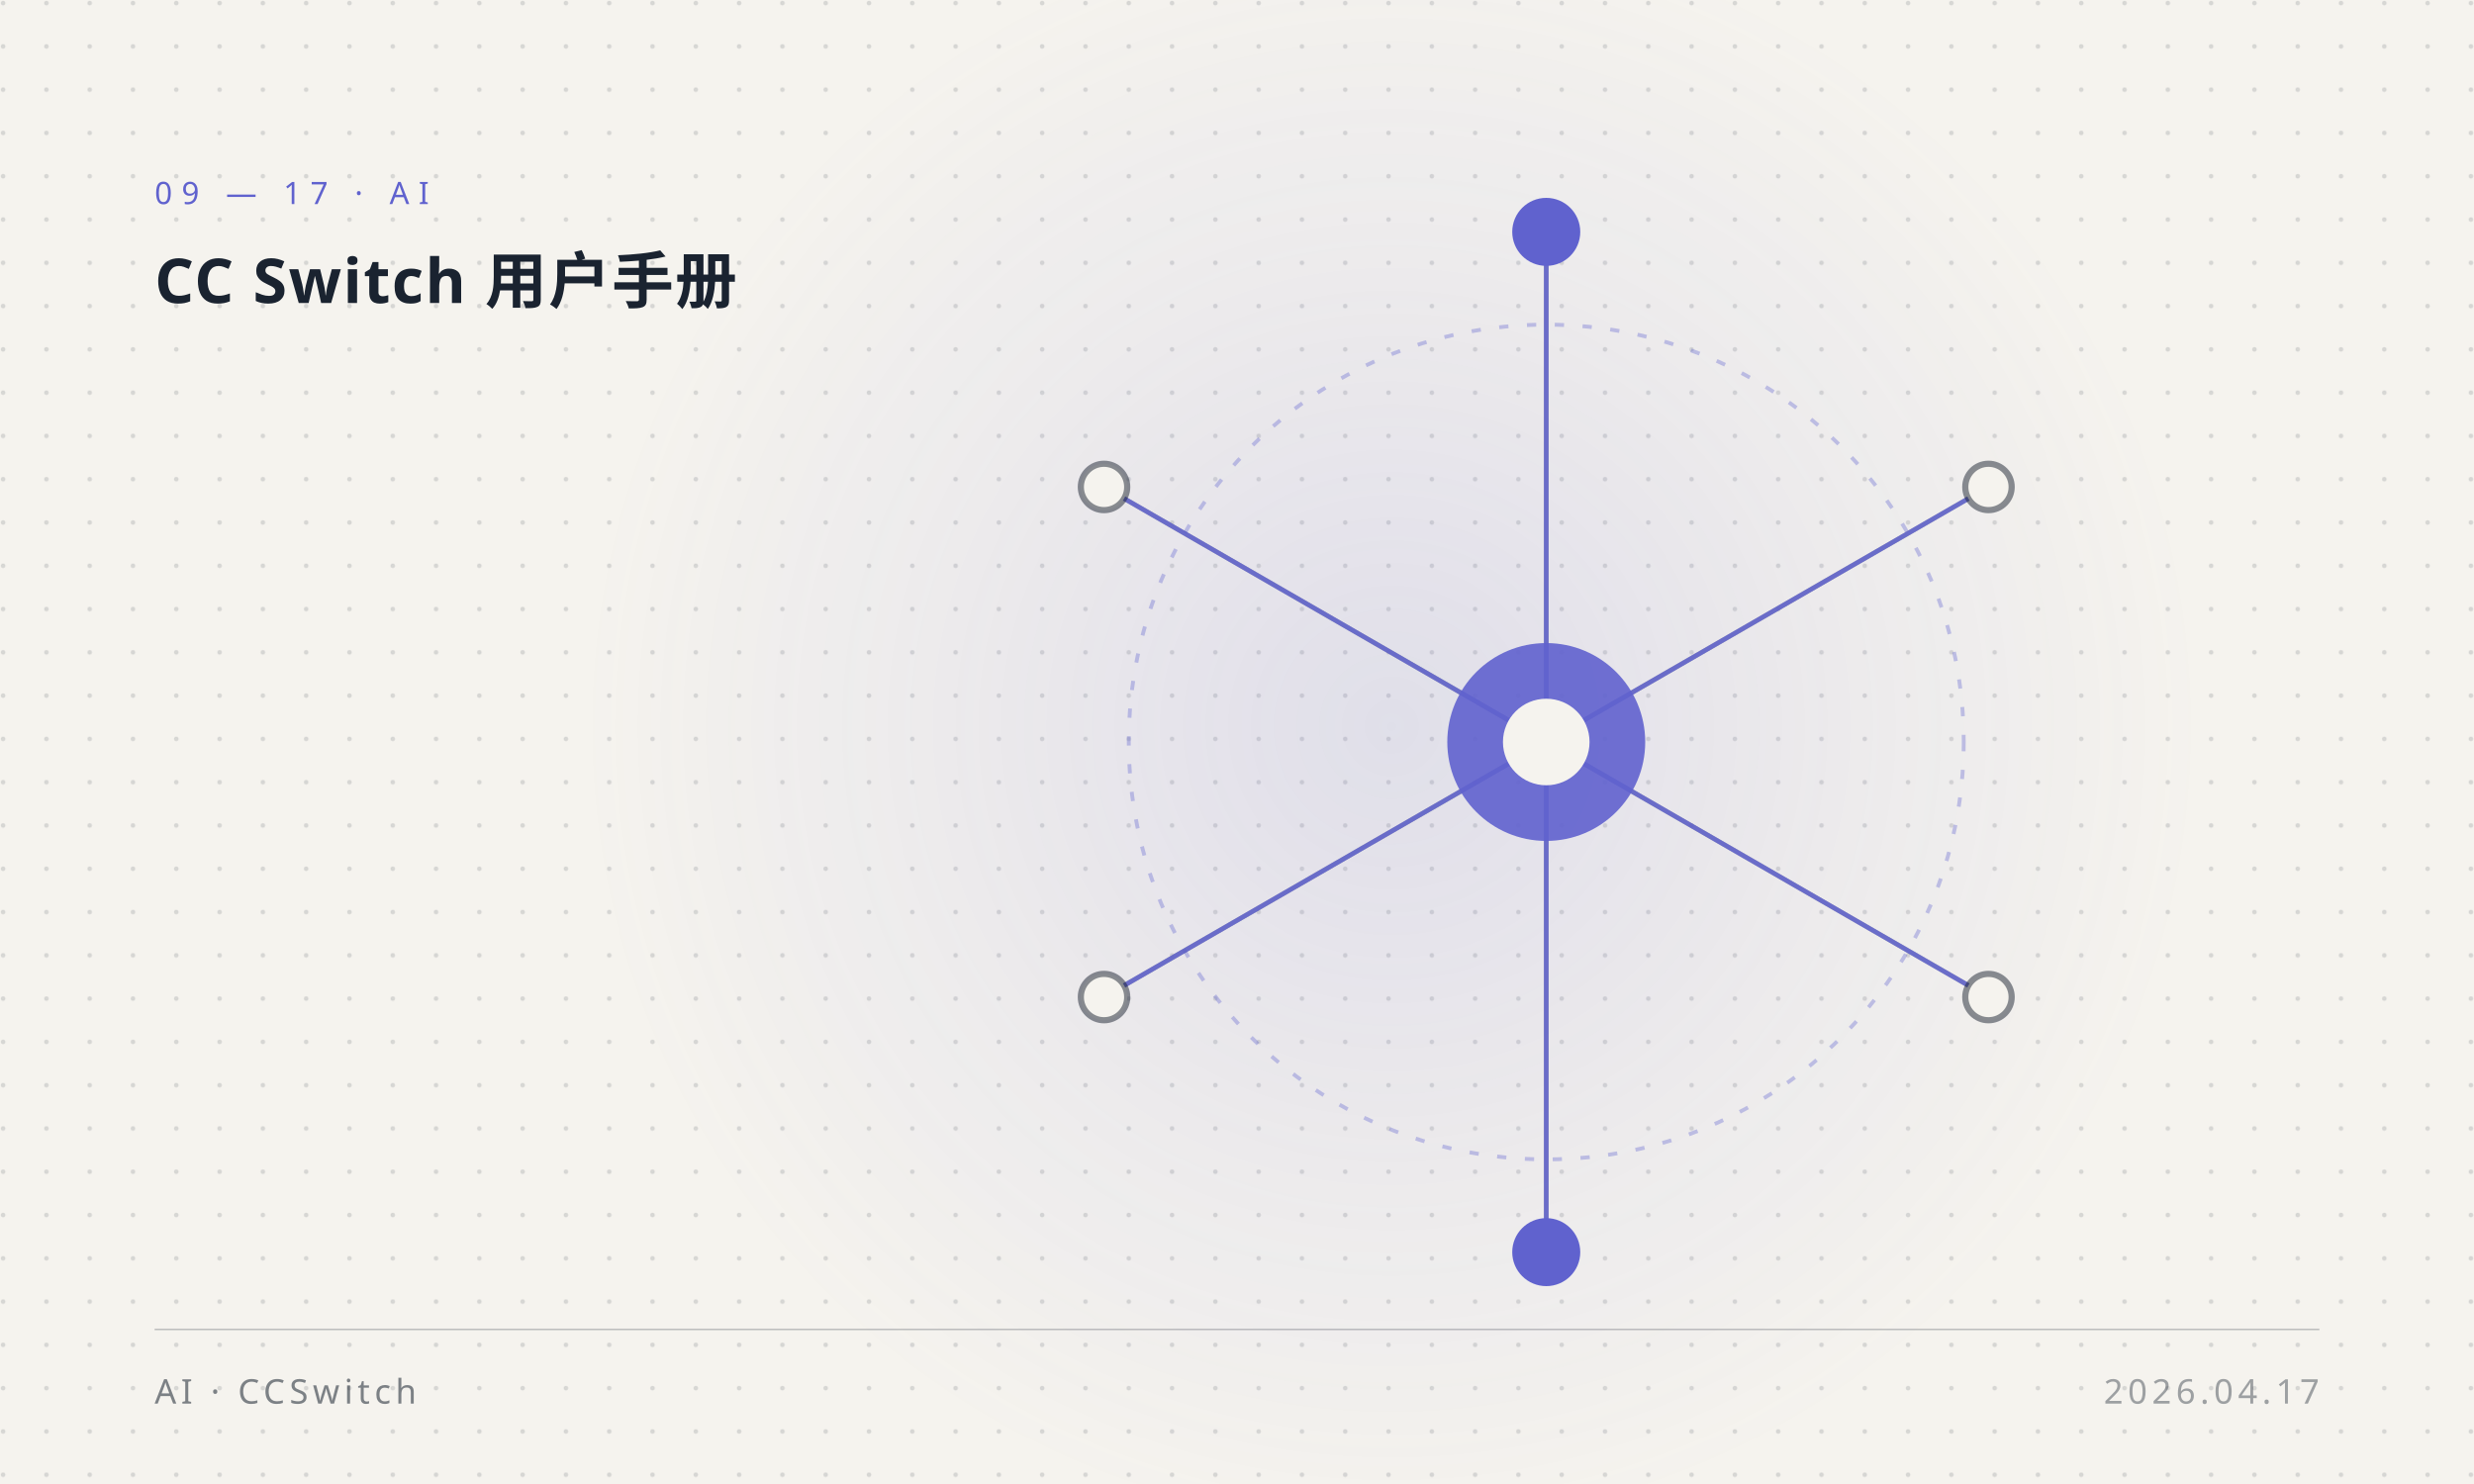
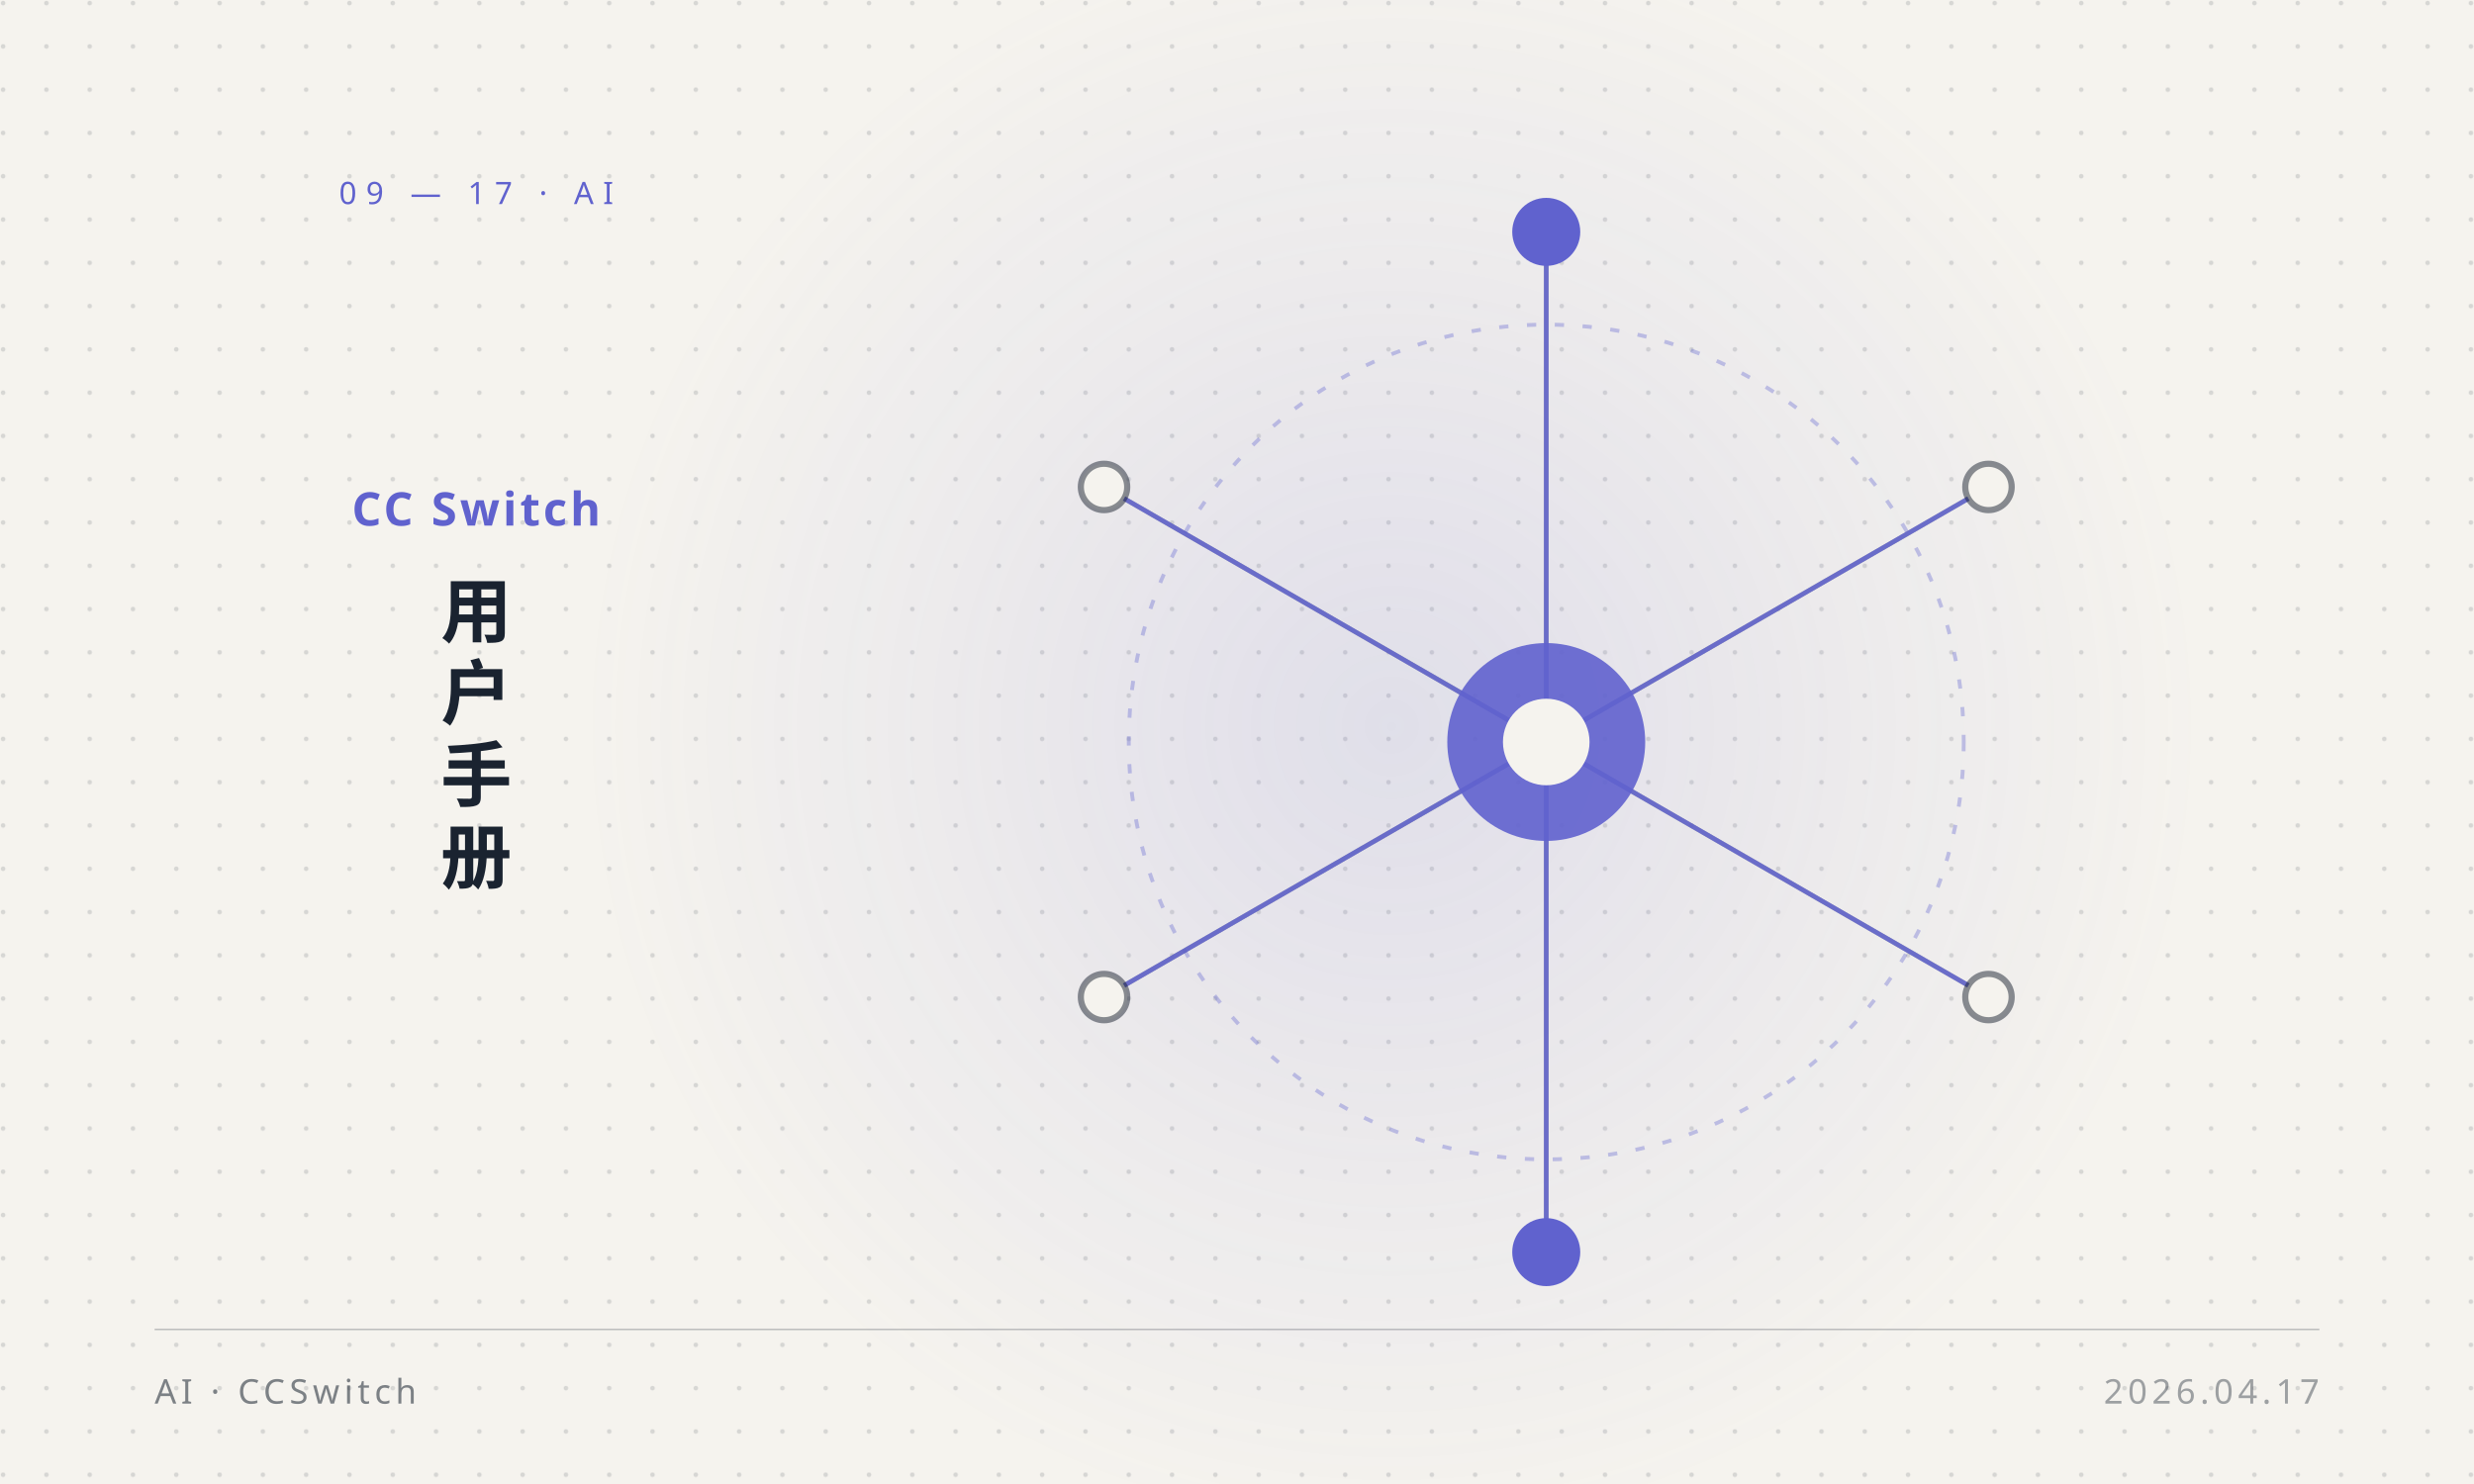
<svg xmlns="http://www.w3.org/2000/svg" width="1600" height="960" viewBox="0 0 1600 960" role="img" aria-label="CC Switch 用户手册 封面">
  <style>
    @media (prefers-reduced-motion: no-preference) {
      .flow { stroke-dasharray: 24 150; animation: flow 2.6s linear infinite; }
      .breathe { animation: breathe 3.2s ease-in-out infinite; }
      .breathe.d2 { animation-delay: 0.8s; }
      .breathe.d3 { animation-delay: 1.6s; }
    }
    @keyframes flow { from { stroke-dashoffset: 88; } to { stroke-dashoffset: 0; } }
    @keyframes breathe { 0%, 100% { opacity: 0.45; } 50% { opacity: 1; } }
  </style>
  <defs>
    <pattern id="dots" width="28" height="28" patternUnits="userSpaceOnUse">
      <circle cx="2" cy="2" r="1.5" fill="#1a2330" opacity="0.14" />
    </pattern>
    <radialGradient id="glow" cx="0.5" cy="0.5" r="0.5">
      <stop offset="0" stop-color="#6062ce" stop-opacity="0.14" />
      <stop offset="1" stop-color="#6062ce" stop-opacity="0" />
    </radialGradient>
  </defs>
  <rect width="1600" height="960" fill="#f5f3ee" />
  <rect width="1600" height="960" fill="url(#dots)" />
  <circle cx="900" cy="470" r="520" fill="url(#glow)" class="breathe" />
  <g>
    <circle cx="1000" cy="480" r="270" fill="none" stroke="#6062ce" stroke-width="2.5" stroke-opacity="0.35" stroke-dasharray="6 12" />
    <line x1="1000" y1="480" x2="1000" y2="150" stroke="#1a2330" stroke-width="3" stroke-opacity="0.32" />
    <line class="flow" x1="1000" y1="480" x2="1000" y2="150" stroke="#6062ce" stroke-width="3" stroke-opacity="0.85" />
    <line x1="1000" y1="480" x2="1286" y2="315" stroke="#1a2330" stroke-width="3" stroke-opacity="0.32" />
    <line class="flow" x1="1000" y1="480" x2="1286" y2="315" stroke="#6062ce" stroke-width="3" stroke-opacity="0.85" />
    <line x1="1000" y1="480" x2="1286" y2="645" stroke="#1a2330" stroke-width="3" stroke-opacity="0.32" />
    <line class="flow" x1="1000" y1="480" x2="1286" y2="645" stroke="#6062ce" stroke-width="3" stroke-opacity="0.85" />
    <line x1="1000" y1="480" x2="1000" y2="810" stroke="#1a2330" stroke-width="3" stroke-opacity="0.32" />
    <line class="flow" x1="1000" y1="480" x2="1000" y2="810" stroke="#6062ce" stroke-width="3" stroke-opacity="0.85" />
    <line x1="1000" y1="480" x2="714" y2="645" stroke="#1a2330" stroke-width="3" stroke-opacity="0.32" />
    <line class="flow" x1="1000" y1="480" x2="714" y2="645" stroke="#6062ce" stroke-width="3" stroke-opacity="0.85" />
    <line x1="1000" y1="480" x2="714" y2="315" stroke="#1a2330" stroke-width="3" stroke-opacity="0.32" />
    <line class="flow" x1="1000" y1="480" x2="714" y2="315" stroke="#6062ce" stroke-width="3" stroke-opacity="0.85" />
    <circle cx="1000" cy="150" r="22" fill="#6062ce" stroke="none" stroke-width="4" stroke-opacity="0.5" />
    <circle cx="1286" cy="315" r="15" fill="#f5f3ee" stroke="#1a2330" stroke-width="4" stroke-opacity="0.5" />
    <circle cx="1286" cy="645" r="15" fill="#f5f3ee" stroke="#1a2330" stroke-width="4" stroke-opacity="0.5" />
    <circle cx="1000" cy="810" r="22" fill="#6062ce" stroke="none" stroke-width="4" stroke-opacity="0.5" />
    <circle cx="714" cy="645" r="15" fill="#f5f3ee" stroke="#1a2330" stroke-width="4" stroke-opacity="0.5" />
    <circle cx="714" cy="315" r="15" fill="#f5f3ee" stroke="#1a2330" stroke-width="4" stroke-opacity="0.5" />
    <circle cx="1000" cy="480" r="64" fill="#6062ce" opacity="0.9" />
    <circle cx="1000" cy="480" r="28" fill="#f5f3ee" />
  </g>
-   <text x="100" y="132" font-family="'Segoe UI','Helvetica Neue',sans-serif" font-size="20" letter-spacing="6" fill="#6062ce">09 — 17 · AI</text>
-   <text x="100" y="196" font-family="'PingFang SC','Microsoft YaHei','Noto Sans SC',sans-serif" font-size="40" font-weight="600" letter-spacing="1" fill="#1a2330">CC Switch 用户手册</text>
+   <text x="308" y="132" text-anchor="middle" font-family="'Segoe UI','Helvetica Neue',sans-serif" font-size="20" letter-spacing="6" fill="#6062ce">09 — 17 · AI</text>
+   <text x="308" y="340" text-anchor="middle" font-family="'Segoe UI','Helvetica Neue',sans-serif" font-size="30" font-weight="600" letter-spacing="2" fill="#6062ce">CC Switch</text>
+   <text x="308" y="412" text-anchor="middle" font-family="'PingFang SC','Microsoft YaHei','Noto Sans SC',sans-serif" font-size="46" font-weight="600" fill="#1a2330">用</text>
+   <text x="308" y="465" text-anchor="middle" font-family="'PingFang SC','Microsoft YaHei','Noto Sans SC',sans-serif" font-size="46" font-weight="600" fill="#1a2330">户</text>
+   <text x="308" y="518" text-anchor="middle" font-family="'PingFang SC','Microsoft YaHei','Noto Sans SC',sans-serif" font-size="46" font-weight="600" fill="#1a2330">手</text>
+   <text x="308" y="571" text-anchor="middle" font-family="'PingFang SC','Microsoft YaHei','Noto Sans SC',sans-serif" font-size="46" font-weight="600" fill="#1a2330">册</text>
  <line x1="100" y1="860" x2="1500" y2="860" stroke="#1a2330" stroke-width="1" stroke-opacity="0.25" />
  <text x="100" y="908" font-family="'PingFang SC','Microsoft YaHei','Noto Sans SC',sans-serif" font-size="22" letter-spacing="3" fill="#1a2330" fill-opacity="0.55">AI · CCSwitch</text>
  <text x="1500" y="908" text-anchor="end" font-family="'Segoe UI','Helvetica Neue',sans-serif" font-size="22" letter-spacing="3" fill="#1a2330" fill-opacity="0.4">2026.04.17</text>
</svg>
